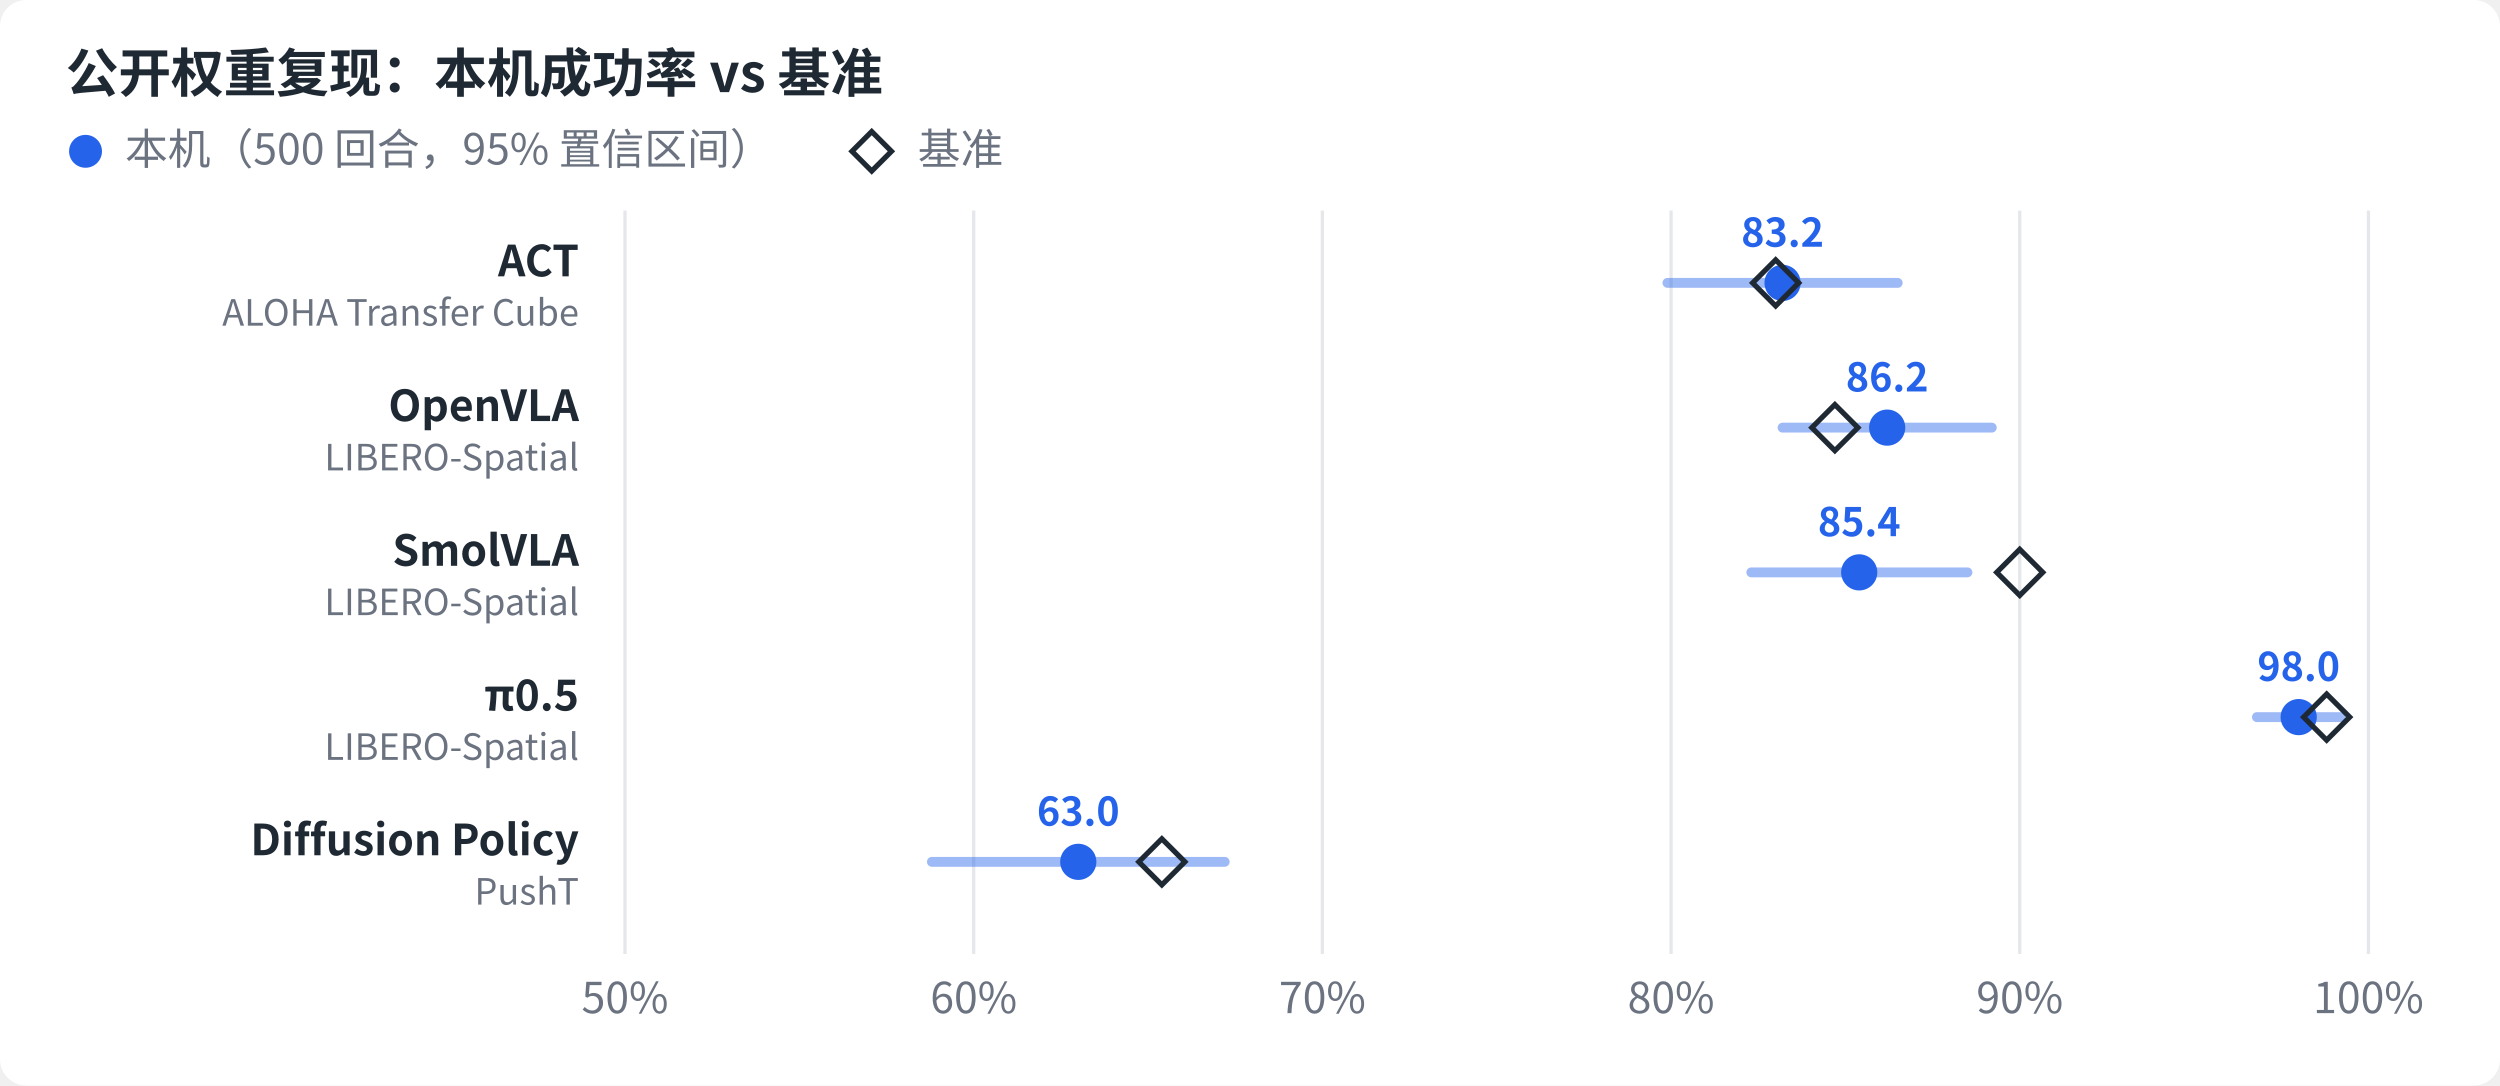
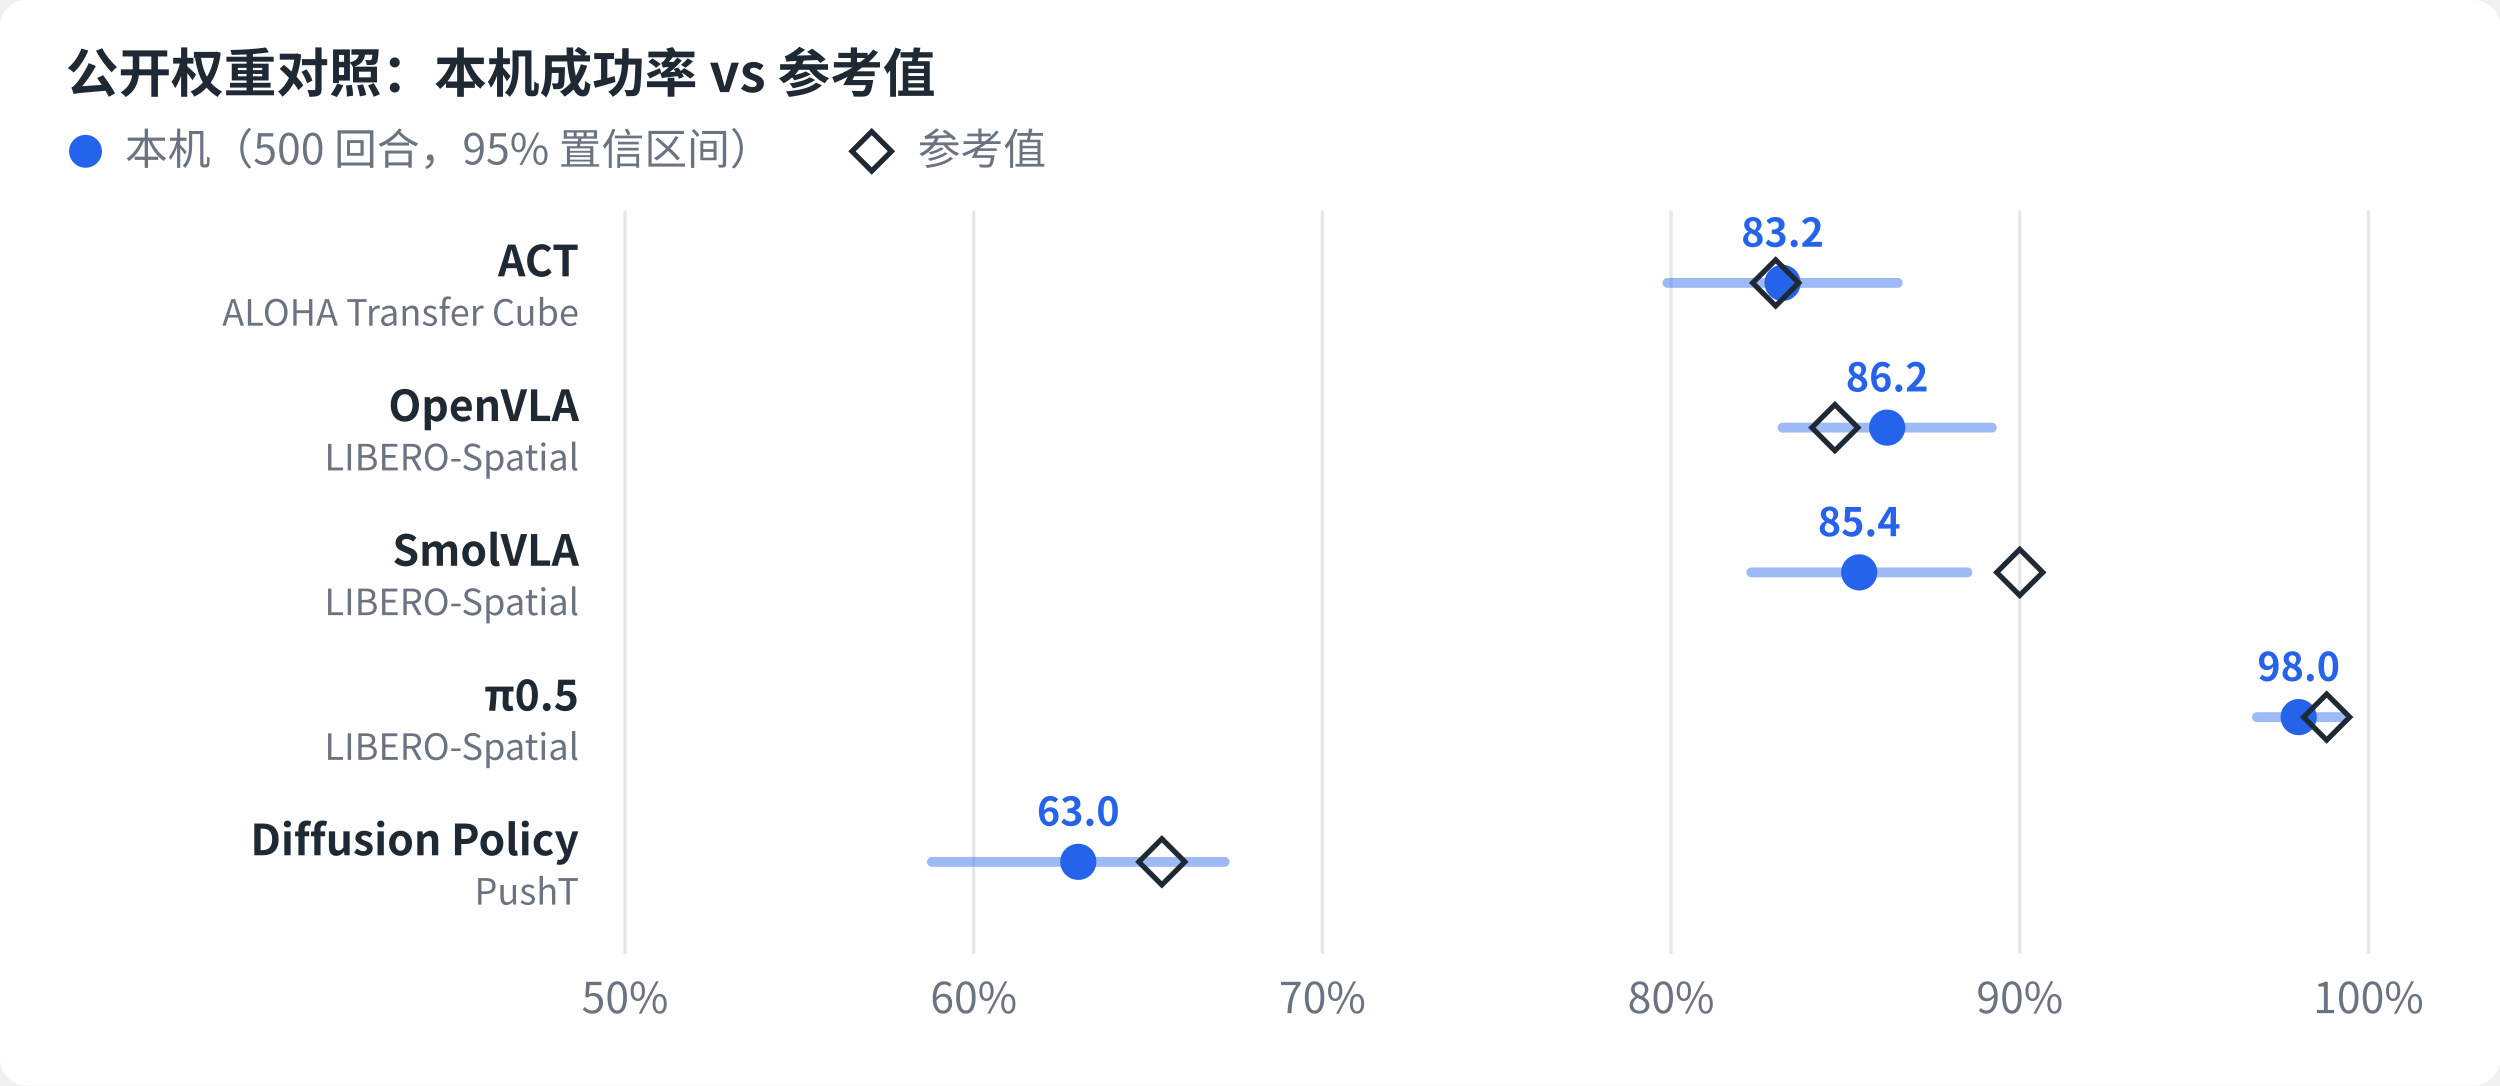
<svg xmlns="http://www.w3.org/2000/svg" viewBox="0 0 760 330" width="760" height="330" font-family="-apple-system,'Segoe UI','PingFang SC','Microsoft YaHei','Noto Sans CJK SC',sans-serif" font-size="13" fill="#1f2933">
  <rect width="760" height="330" rx="8" fill="#ffffff" />
-   <text x="20" y="28" font-size="16" font-weight="600">公开权重复现：本机成功率 vs 基准</text>
+   <text x="20" y="28" font-size="16" font-weight="600">公开权重对照：本机成功率 vs 参考值</text>
  <circle cx="26" cy="46" r="5" fill="#2563eb" />
  <text x="38" y="50" fill="#6b7280">本机（500 回合，95% 置信区间）</text>
  <path d="M265 40 l6 6 l-6 6 l-6 -6 z" fill="none" stroke="#1f2933" stroke-width="1.6" />
-   <text x="279" y="50" fill="#6b7280">基准</text>
+   <text x="279" y="50" fill="#6b7280">参考值</text>
  <line x1="190.0" y1="64" x2="190.0" y2="290" stroke="#e5e7eb" />
  <text x="190.0" y="308" text-anchor="middle" fill="#6b7280">50%</text>
  <line x1="296.0" y1="64" x2="296.0" y2="290" stroke="#e5e7eb" />
  <text x="296.0" y="308" text-anchor="middle" fill="#6b7280">60%</text>
  <line x1="402.0" y1="64" x2="402.0" y2="290" stroke="#e5e7eb" />
  <text x="402.0" y="308" text-anchor="middle" fill="#6b7280">70%</text>
  <line x1="508.0" y1="64" x2="508.0" y2="290" stroke="#e5e7eb" />
  <text x="508.0" y="308" text-anchor="middle" fill="#6b7280">80%</text>
  <line x1="614.0" y1="64" x2="614.0" y2="290" stroke="#e5e7eb" />
  <text x="614.0" y="308" text-anchor="middle" fill="#6b7280">90%</text>
  <line x1="720.0" y1="64" x2="720.0" y2="290" stroke="#e5e7eb" />
  <text x="720.0" y="308" text-anchor="middle" fill="#6b7280">100%</text>
  <text x="176" y="84.0" text-anchor="end" font-weight="600">ACT</text>
  <text x="176" y="99.0" text-anchor="end" font-size="11" fill="#6b7280">ALOHA Transfer Cube</text>
  <line x1="506.9" y1="86.0" x2="576.9" y2="86.0" stroke="#2563eb" stroke-width="3" stroke-linecap="round" opacity="0.45" />
  <circle cx="541.9" cy="86.0" r="5.5" fill="#2563eb" />
  <path d="M539.8 79.0 l7 7 l-7 7 l-7 -7 z" fill="none" stroke="#1f2933" stroke-width="1.6" />
  <text x="541.9" y="75.0" text-anchor="middle" font-size="12" fill="#2563eb" font-weight="600">83.2</text>
  <text x="176" y="128.0" text-anchor="end" font-weight="600">OpenVLA</text>
  <text x="176" y="143.0" text-anchor="end" font-size="11" fill="#6b7280">LIBERO-Spatial</text>
  <line x1="541.9" y1="130.0" x2="605.5" y2="130.0" stroke="#2563eb" stroke-width="3" stroke-linecap="round" opacity="0.45" />
  <circle cx="573.7" cy="130.0" r="5.5" fill="#2563eb" />
  <path d="M557.8 123.0 l7 7 l-7 7 l-7 -7 z" fill="none" stroke="#1f2933" stroke-width="1.6" />
  <text x="573.7" y="119.0" text-anchor="middle" font-size="12" fill="#2563eb" font-weight="600">86.2</text>
  <text x="176" y="172.0" text-anchor="end" font-weight="600">SmolVLA</text>
  <text x="176" y="187.0" text-anchor="end" font-size="11" fill="#6b7280">LIBERO-Spatial</text>
  <line x1="532.4" y1="174.0" x2="598.1" y2="174.0" stroke="#2563eb" stroke-width="3" stroke-linecap="round" opacity="0.45" />
  <circle cx="565.2" cy="174.0" r="5.5" fill="#2563eb" />
  <path d="M614.0 167.0 l7 7 l-7 7 l-7 -7 z" fill="none" stroke="#1f2933" stroke-width="1.6" />
  <text x="565.2" y="163.0" text-anchor="middle" font-size="12" fill="#2563eb" font-weight="600">85.4</text>
  <text x="176" y="216.0" text-anchor="end" font-weight="600">π0.5</text>
  <text x="176" y="231.0" text-anchor="end" font-size="11" fill="#6b7280">LIBERO-Spatial</text>
  <line x1="686.1" y1="218.0" x2="711.5" y2="218.0" stroke="#2563eb" stroke-width="3" stroke-linecap="round" opacity="0.45" />
  <circle cx="698.8" cy="218.0" r="5.5" fill="#2563eb" />
  <path d="M707.3 211.0 l7 7 l-7 7 l-7 -7 z" fill="none" stroke="#1f2933" stroke-width="1.6" />
  <text x="698.8" y="207.0" text-anchor="middle" font-size="12" fill="#2563eb" font-weight="600">98.0</text>
  <text x="176" y="260.0" text-anchor="end" font-weight="600">Diffusion Policy</text>
  <text x="176" y="275.0" text-anchor="end" font-size="11" fill="#6b7280">PushT</text>
  <line x1="283.3" y1="262.0" x2="372.3" y2="262.0" stroke="#2563eb" stroke-width="3" stroke-linecap="round" opacity="0.45" />
  <circle cx="327.8" cy="262.0" r="5.5" fill="#2563eb" />
  <path d="M353.2 255.0 l7 7 l-7 7 l-7 -7 z" fill="none" stroke="#1f2933" stroke-width="1.6" />
  <text x="327.8" y="251.0" text-anchor="middle" font-size="12" fill="#2563eb" font-weight="600">63.0</text>
</svg>
